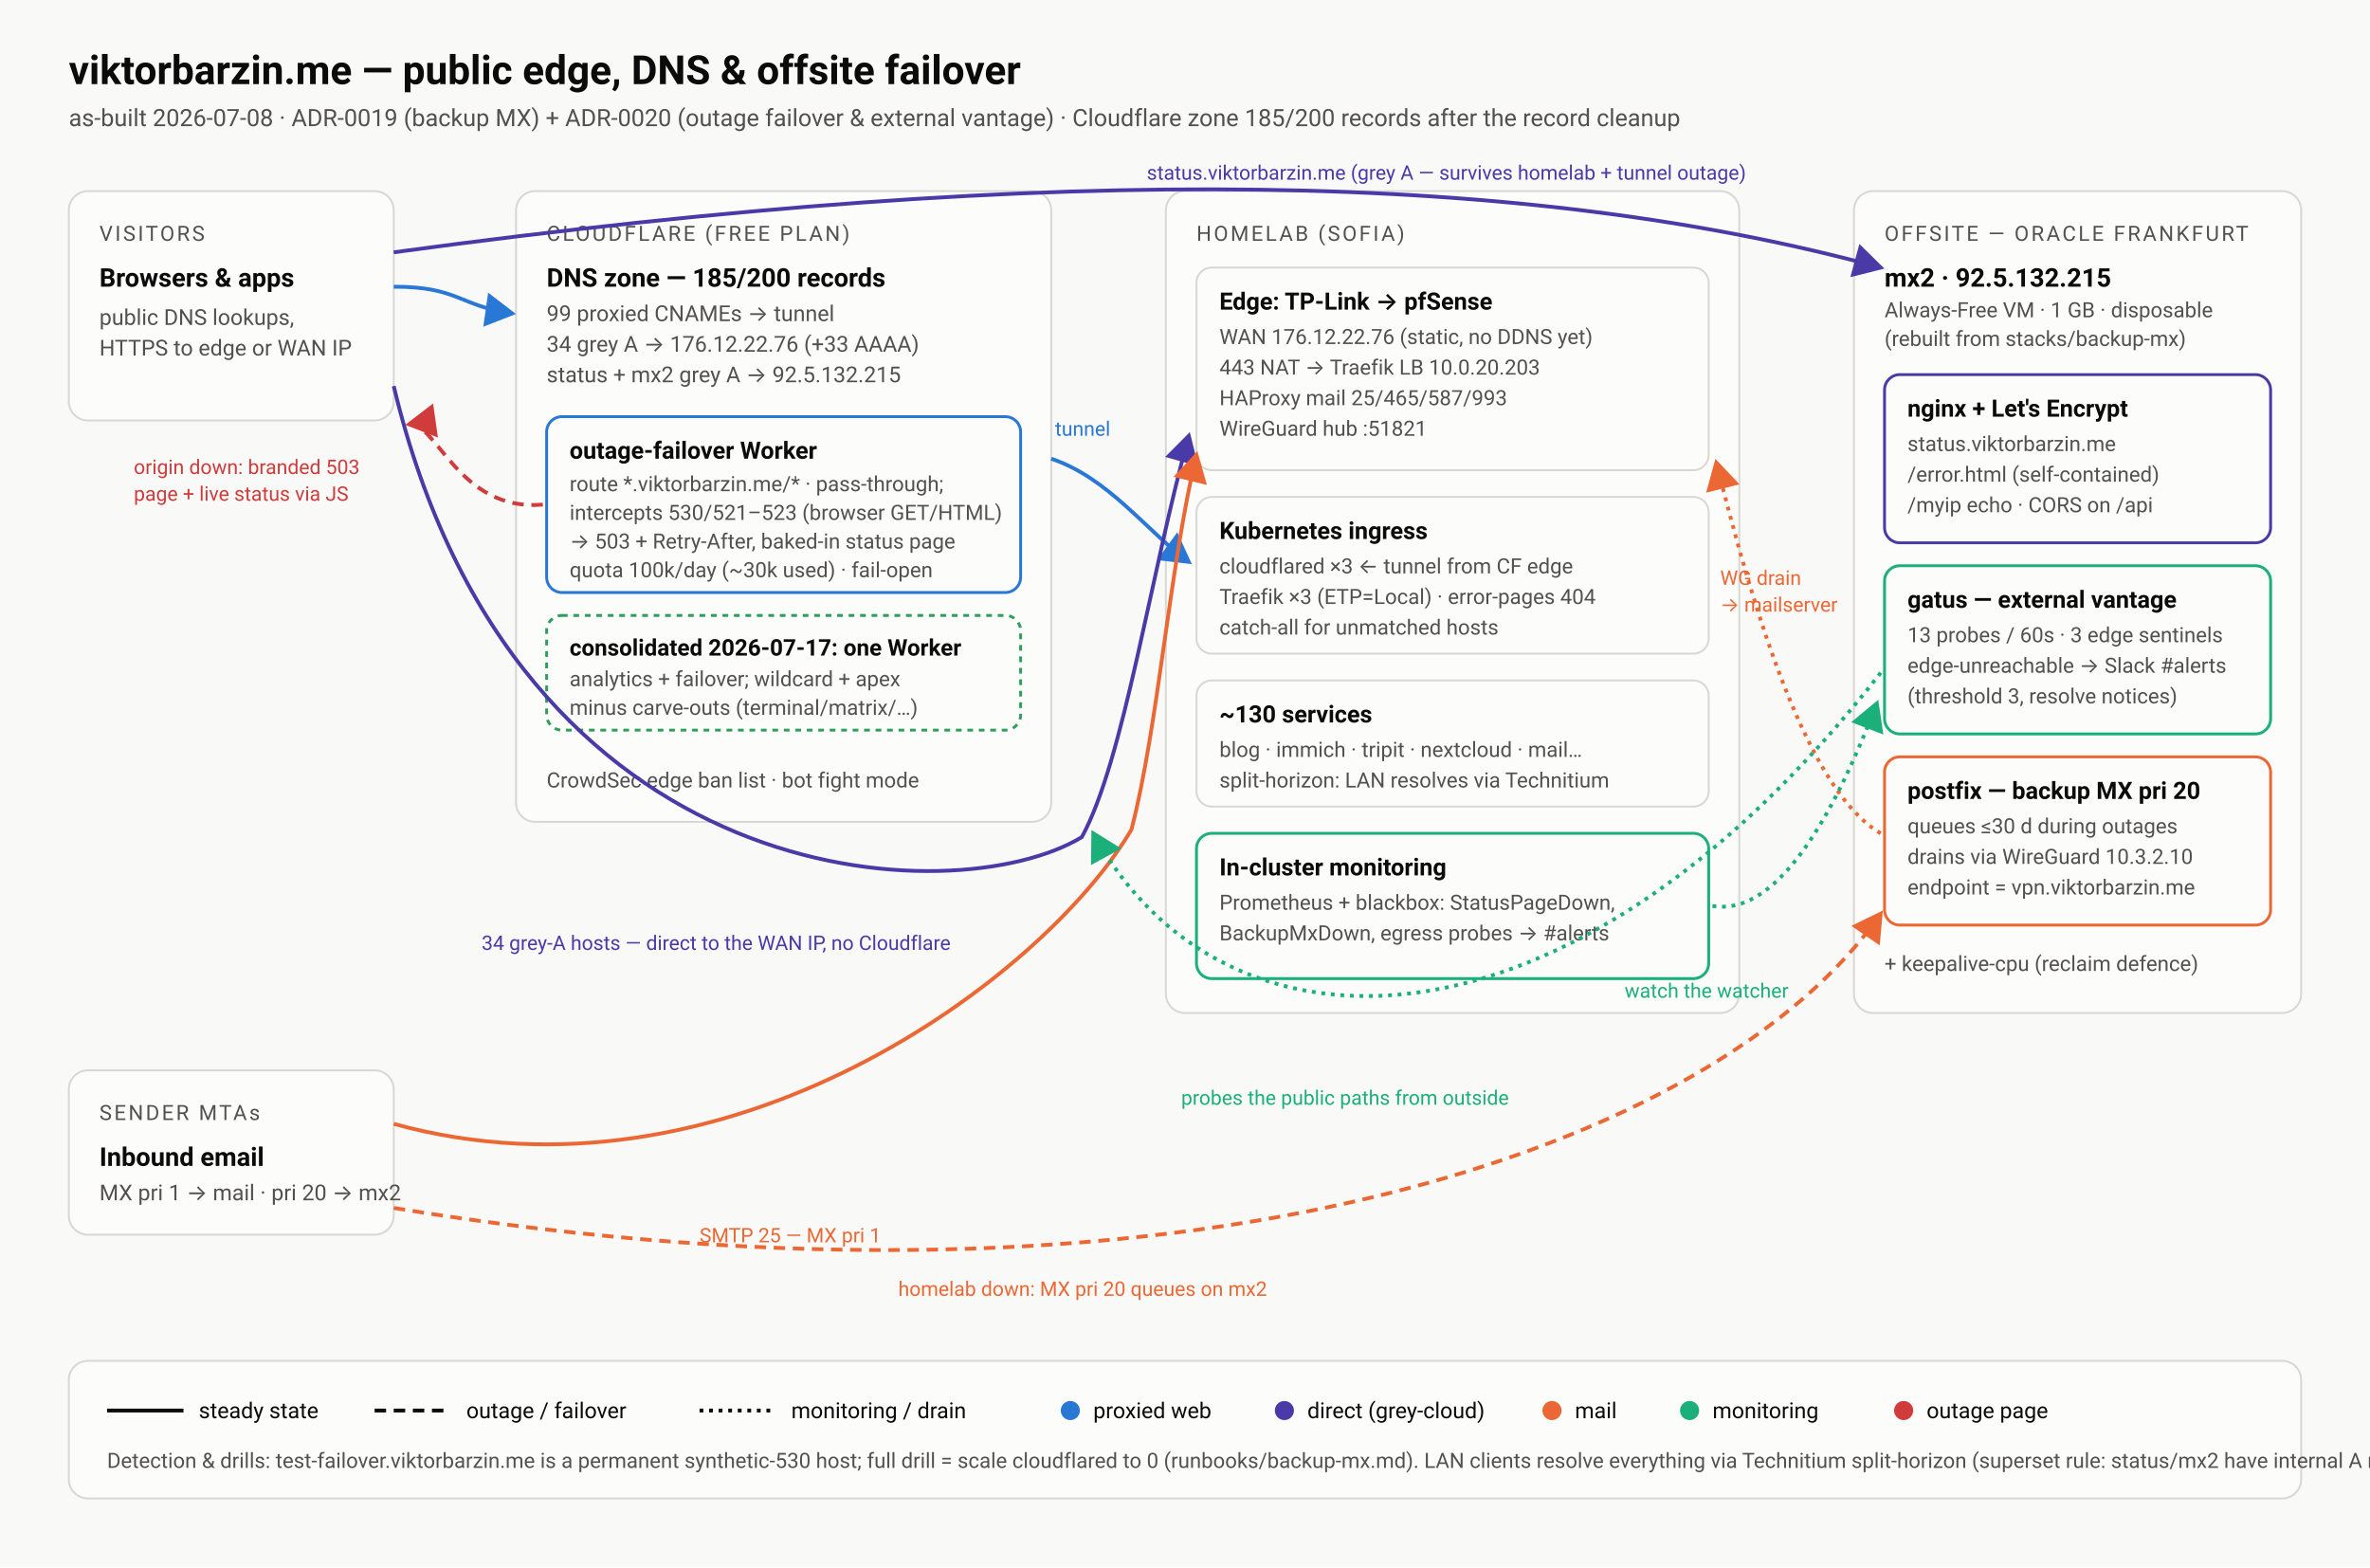
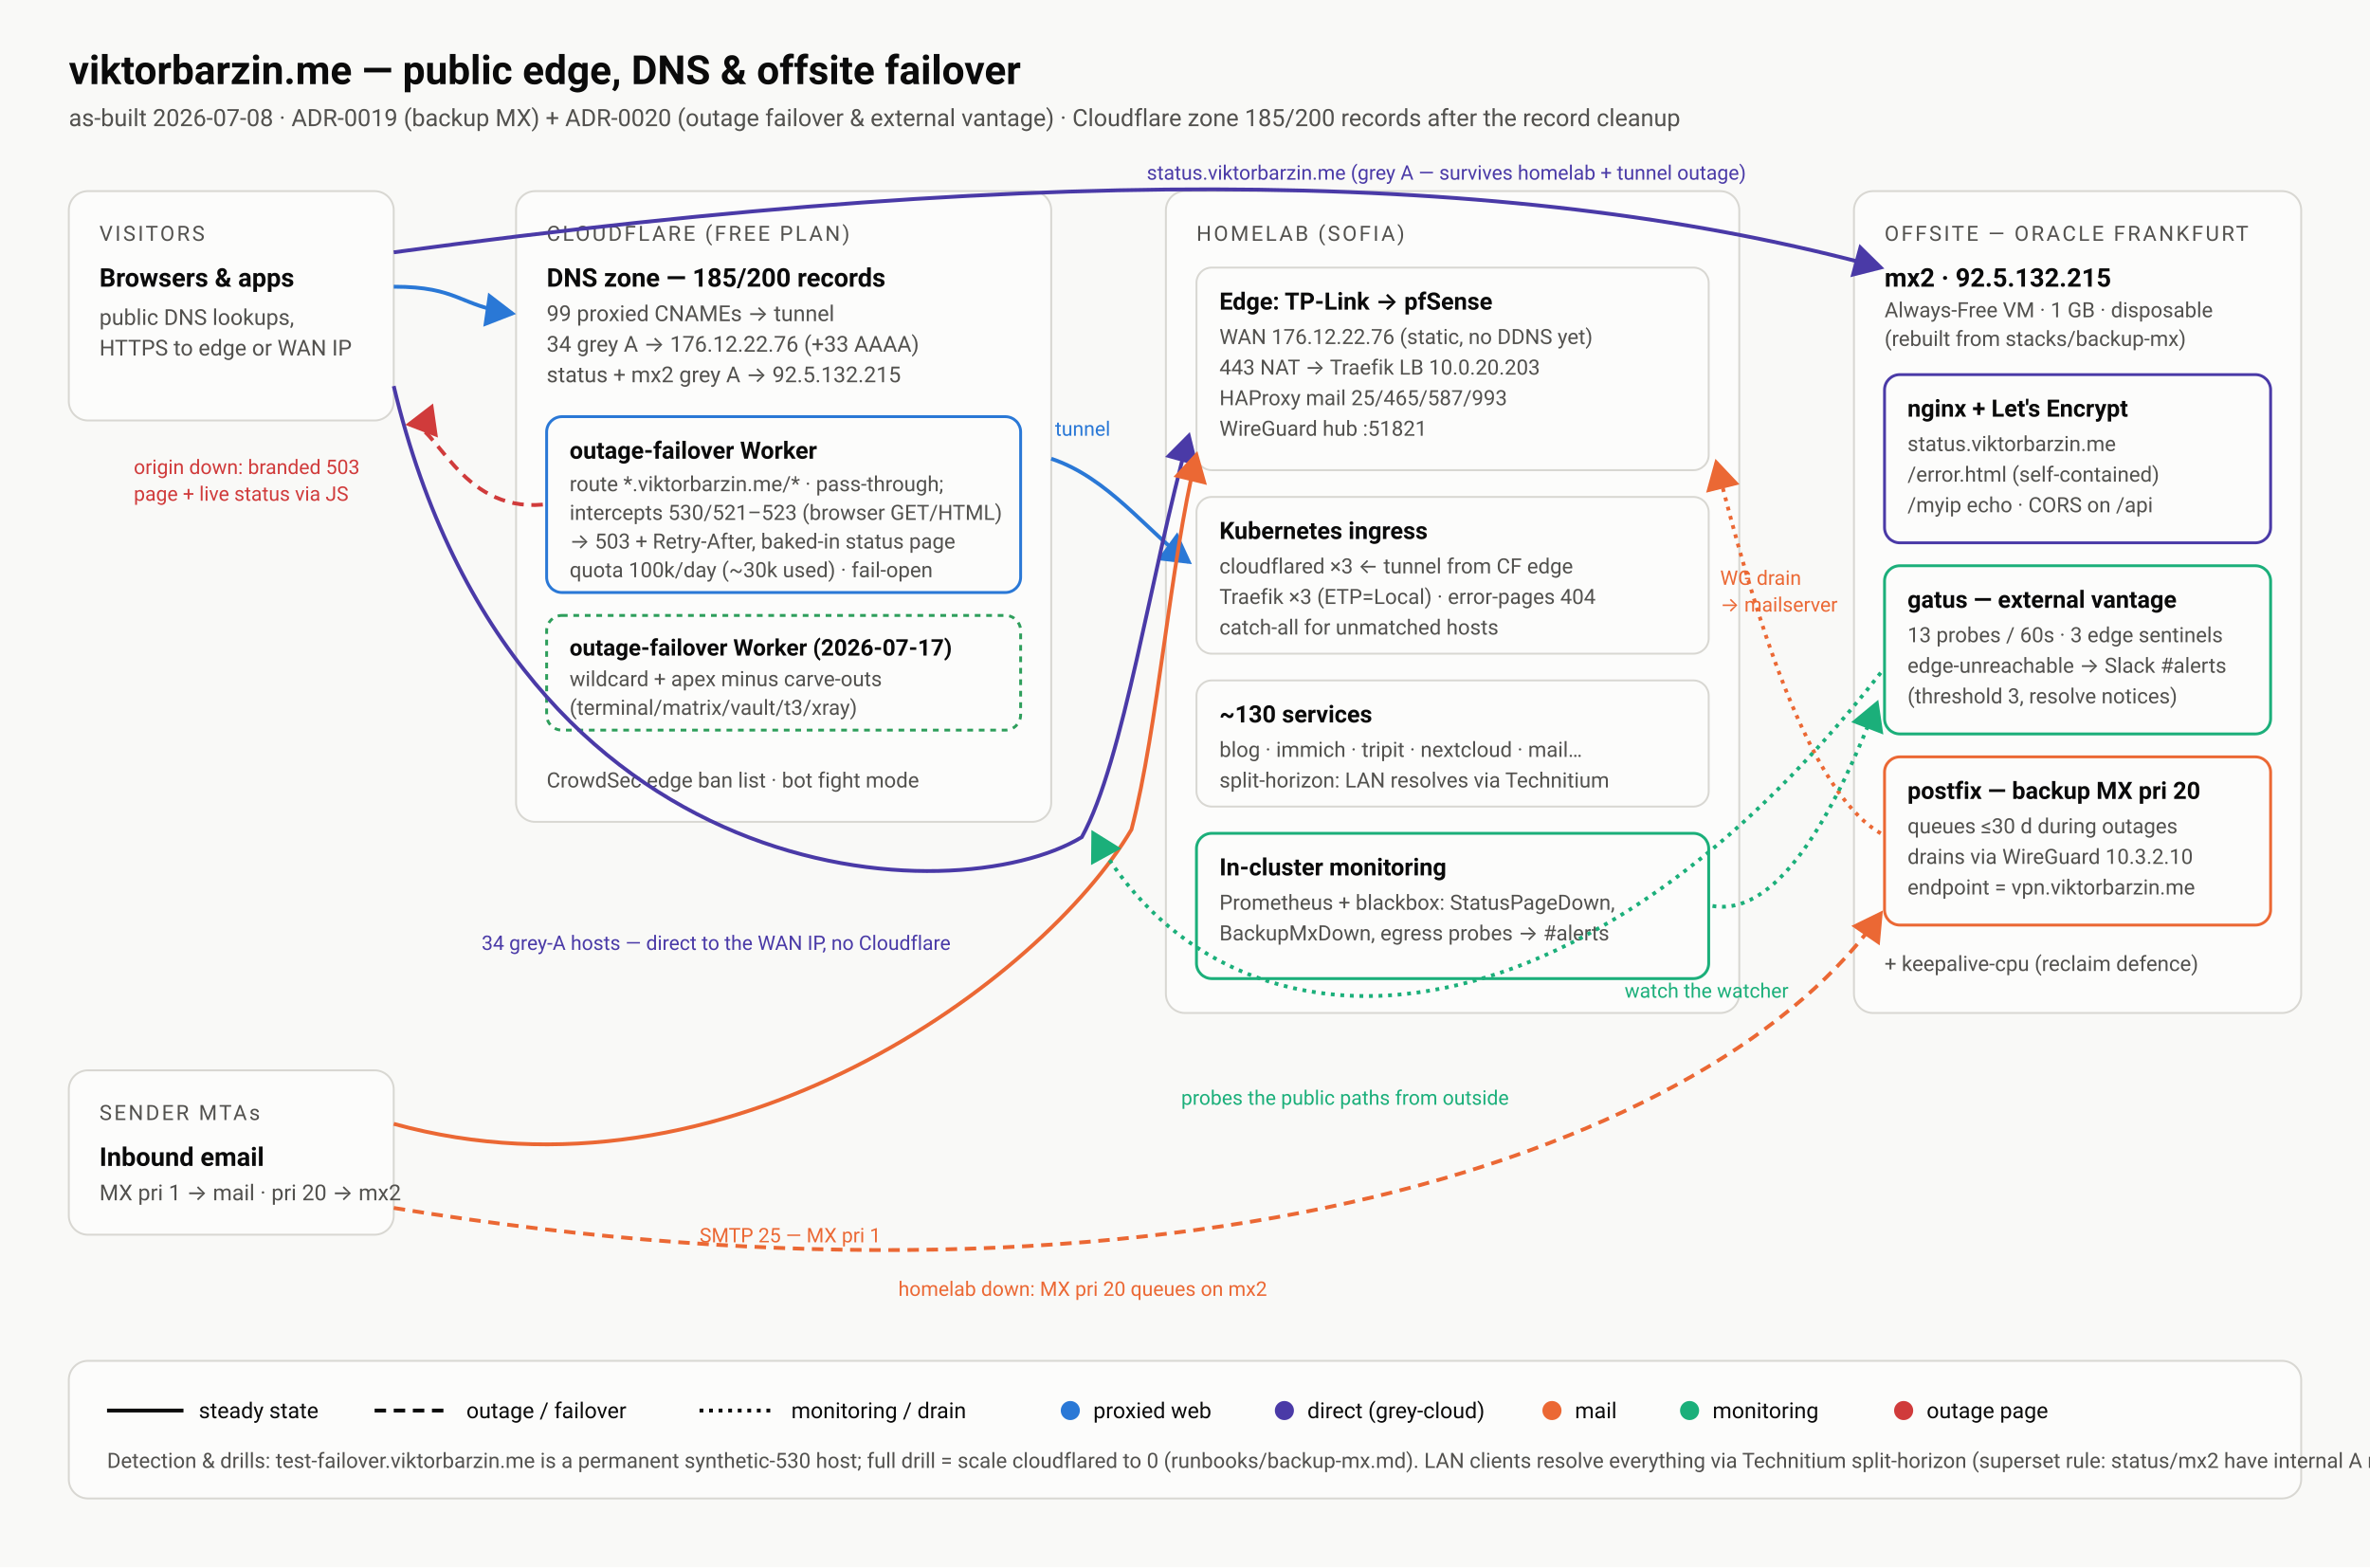
<svg xmlns="http://www.w3.org/2000/svg" width="1240" height="820" viewBox="0 0 1240 820" font-family="system-ui, -apple-system, 'Segoe UI', Roboto, sans-serif">
  <defs>
    <marker id="ab" markerWidth="9" markerHeight="9" refX="7" refY="4.5" orient="auto">
      <path d="M0,0 L8,4.5 L0,9 z" fill="#2a78d6" />
    </marker>
    <marker id="av" markerWidth="9" markerHeight="9" refX="7" refY="4.5" orient="auto">
      <path d="M0,0 L8,4.5 L0,9 z" fill="#4a3aa7" />
    </marker>
    <marker id="ar" markerWidth="9" markerHeight="9" refX="7" refY="4.5" orient="auto">
      <path d="M0,0 L8,4.5 L0,9 z" fill="#d03b3b" />
    </marker>
    <marker id="ao" markerWidth="9" markerHeight="9" refX="7" refY="4.5" orient="auto">
      <path d="M0,0 L8,4.5 L0,9 z" fill="#eb6834" />
    </marker>
    <marker id="aa" markerWidth="9" markerHeight="9" refX="7" refY="4.5" orient="auto">
      <path d="M0,0 L8,4.5 L0,9 z" fill="#1baf7a" />
    </marker>
  </defs>
  <rect width="1240" height="820" fill="#f9f9f7" />
  <text x="36" y="44" font-size="21" font-weight="650" fill="#0b0b0b">viktorbarzin.me — public edge, DNS &amp; offsite failover</text>
  <text x="36" y="66" font-size="12.5" fill="#52514e">as-built 2026-07-08 · ADR-0019 (backup MX) + ADR-0020 (outage failover &amp; external vantage) · Cloudflare zone 185/200 records after the record cleanup</text>
  <rect x="36" y="100" width="170" height="120" rx="10" fill="#fcfcfb" stroke="#d8d7d2" />
  <text x="52" y="126" font-size="11" letter-spacing="1.2" fill="#52514e">VISITORS</text>
  <text x="52" y="150" font-size="13.5" font-weight="600" fill="#0b0b0b">Browsers &amp; apps</text>
  <text x="52" y="170" font-size="11.5" fill="#52514e">public DNS lookups,</text>
  <text x="52" y="186" font-size="11.5" fill="#52514e">HTTPS to edge or WAN IP</text>
  <rect x="36" y="560" width="170" height="86" rx="10" fill="#fcfcfb" stroke="#d8d7d2" />
  <text x="52" y="586" font-size="11" letter-spacing="1.2" fill="#52514e">SENDER MTAs</text>
  <text x="52" y="610" font-size="13.5" font-weight="600" fill="#0b0b0b">Inbound email</text>
  <text x="52" y="628" font-size="11.5" fill="#52514e">MX pri 1 → mail · pri 20 → mx2</text>
  <rect x="270" y="100" width="280" height="330" rx="10" fill="#fcfcfb" stroke="#d8d7d2" />
  <text x="286" y="126" font-size="11" letter-spacing="1.2" fill="#52514e">CLOUDFLARE (FREE PLAN)</text>
  <text x="286" y="150" font-size="13.5" font-weight="600" fill="#0b0b0b">DNS zone — 185/200 records</text>
  <text x="286" y="168" font-size="11.5" fill="#52514e">99 proxied CNAMEs → tunnel</text>
  <text x="286" y="184" font-size="11.5" fill="#52514e">34 grey A → 176.12.22.76 (+33 AAAA)</text>
  <text x="286" y="200" font-size="11.5" fill="#52514e">status + mx2 grey A → 92.5.132.215</text>
  <rect x="286" y="218" width="248" height="92" rx="8" fill="none" stroke="#2a78d6" stroke-width="1.5" />
  <text x="298" y="240" font-size="12.5" font-weight="600" fill="#0b0b0b">outage-failover Worker</text>
  <text x="298" y="257" font-size="11" fill="#52514e">route *.viktorbarzin.me/* · pass-through;</text>
  <text x="298" y="272" font-size="11" fill="#52514e">intercepts 530/521–523 (browser GET/HTML)</text>
  <text x="298" y="287" font-size="11" fill="#52514e">→ 503 + Retry-After, baked-in status page</text>
  <text x="298" y="302" font-size="11" fill="#52514e">quota 100k/day (~30k used) · fail-open</text>
  <rect x="286" y="322" width="248" height="60" rx="8" fill="none" stroke="#2e9e5b" stroke-width="1.5" stroke-dasharray="3 3" />
-   <text x="298" y="343" font-size="12" font-weight="600" fill="#0b0b0b">consolidated 2026-07-17: one Worker</text>
-   <text x="298" y="359" font-size="11" fill="#52514e">analytics + failover; wildcard + apex</text>
-   <text x="298" y="374" font-size="11" fill="#52514e">minus carve-outs (terminal/matrix/…)</text>
+   <text x="298" y="343" font-size="12" font-weight="600" fill="#0b0b0b">outage-failover Worker (2026-07-17)</text>
+   <text x="298" y="359" font-size="11" fill="#52514e">wildcard + apex minus carve-outs</text>
+   <text x="298" y="374" font-size="11" fill="#52514e">(terminal/matrix/vault/t3/xray)</text>
  <text x="286" y="412" font-size="11" fill="#52514e">CrowdSec edge ban list · bot fight mode</text>
  <rect x="610" y="100" width="300" height="430" rx="10" fill="#fcfcfb" stroke="#d8d7d2" />
  <text x="626" y="126" font-size="11" letter-spacing="1.2" fill="#52514e">HOMELAB (SOFIA)</text>
  <rect x="626" y="140" width="268" height="106" rx="8" fill="none" stroke="#d8d7d2" />
  <text x="638" y="162" font-size="12.5" font-weight="600" fill="#0b0b0b">Edge: TP-Link → pfSense</text>
  <text x="638" y="180" font-size="11" fill="#52514e">WAN 176.12.22.76 (static, no DDNS yet)</text>
  <text x="638" y="196" font-size="11" fill="#52514e">443 NAT → Traefik LB 10.0.20.203</text>
  <text x="638" y="212" font-size="11" fill="#52514e">HAProxy mail 25/465/587/993</text>
  <text x="638" y="228" font-size="11" fill="#52514e">WireGuard hub :51821</text>
  <rect x="626" y="260" width="268" height="82" rx="8" fill="none" stroke="#d8d7d2" />
  <text x="638" y="282" font-size="12.5" font-weight="600" fill="#0b0b0b">Kubernetes ingress</text>
  <text x="638" y="300" font-size="11" fill="#52514e">cloudflared ×3 ← tunnel from CF edge</text>
  <text x="638" y="316" font-size="11" fill="#52514e">Traefik ×3 (ETP=Local) · error-pages 404</text>
  <text x="638" y="332" font-size="11" fill="#52514e">catch-all for unmatched hosts</text>
  <rect x="626" y="356" width="268" height="66" rx="8" fill="none" stroke="#d8d7d2" />
  <text x="638" y="378" font-size="12.5" font-weight="600" fill="#0b0b0b">~130 services</text>
  <text x="638" y="396" font-size="11" fill="#52514e">blog · immich · tripit · nextcloud · mail…</text>
  <text x="638" y="412" font-size="11" fill="#52514e">split-horizon: LAN resolves via Technitium</text>
  <rect x="626" y="436" width="268" height="76" rx="8" fill="none" stroke="#1baf7a" stroke-width="1.5" />
  <text x="638" y="458" font-size="12.5" font-weight="600" fill="#0b0b0b">In-cluster monitoring</text>
  <text x="638" y="476" font-size="11" fill="#52514e">Prometheus + blackbox: StatusPageDown,</text>
  <text x="638" y="492" font-size="11" fill="#52514e">BackupMxDown, egress probes → #alerts</text>
  <rect x="970" y="100" width="234" height="430" rx="10" fill="#fcfcfb" stroke="#d8d7d2" />
  <text x="986" y="126" font-size="11" letter-spacing="1.2" fill="#52514e">OFFSITE — ORACLE FRANKFURT</text>
  <text x="986" y="150" font-size="13.5" font-weight="600" fill="#0b0b0b">mx2 · 92.5.132.215</text>
  <text x="986" y="166" font-size="11" fill="#52514e">Always-Free VM · 1 GB · disposable</text>
  <text x="986" y="181" font-size="11" fill="#52514e">(rebuilt from stacks/backup-mx)</text>
  <rect x="986" y="196" width="202" height="88" rx="8" fill="none" stroke="#4a3aa7" stroke-width="1.5" />
  <text x="998" y="218" font-size="12.5" font-weight="600" fill="#0b0b0b">nginx + Let's Encrypt</text>
  <text x="998" y="236" font-size="11" fill="#52514e">status.viktorbarzin.me</text>
  <text x="998" y="252" font-size="11" fill="#52514e">/error.html (self-contained)</text>
  <text x="998" y="268" font-size="11" fill="#52514e">/myip echo · CORS on /api</text>
  <rect x="986" y="296" width="202" height="88" rx="8" fill="none" stroke="#1baf7a" stroke-width="1.5" />
  <text x="998" y="318" font-size="12.5" font-weight="600" fill="#0b0b0b">gatus — external vantage</text>
  <text x="998" y="336" font-size="11" fill="#52514e">13 probes / 60s · 3 edge sentinels</text>
  <text x="998" y="352" font-size="11" fill="#52514e">edge-unreachable → Slack #alerts</text>
  <text x="998" y="368" font-size="11" fill="#52514e">(threshold 3, resolve notices)</text>
  <rect x="986" y="396" width="202" height="88" rx="8" fill="none" stroke="#eb6834" stroke-width="1.5" />
  <text x="998" y="418" font-size="12.5" font-weight="600" fill="#0b0b0b">postfix — backup MX pri 20</text>
  <text x="998" y="436" font-size="11" fill="#52514e">queues ≤30 d during outages</text>
  <text x="998" y="452" font-size="11" fill="#52514e">drains via WireGuard 10.3.2.10</text>
  <text x="998" y="468" font-size="11" fill="#52514e">endpoint = vpn.viktorbarzin.me</text>
  <text x="986" y="508" font-size="11" fill="#52514e">+ keepalive-cpu (reclaim defence)</text>
  <path d="M206,150 C240,150 240,160 268,164" fill="none" stroke="#2a78d6" stroke-width="2" marker-end="url(#ab)" />
  <path d="M550,240 C580,250 600,278 622,294" fill="none" stroke="#2a78d6" stroke-width="2" marker-end="url(#ab)" />
  <text x="552" y="228" font-size="10.5" fill="#2a78d6">tunnel</text>
  <path d="M206,202 C270,470 500,478 566,438 C588,398 602,300 622,228" fill="none" stroke="#4a3aa7" stroke-width="2" marker-end="url(#av)" />
  <text x="252" y="497" font-size="10.5" fill="#4a3aa7">34 grey-A hosts — direct to the WAN IP, no Cloudflare</text>
  <path d="M206,132 C560,84 800,90 984,140 " fill="none" stroke="#4a3aa7" stroke-width="2" marker-end="url(#av)" />
  <text x="600" y="94" font-size="10.5" fill="#4a3aa7">status.viktorbarzin.me (grey A — survives homelab + tunnel outage)</text>
  <path d="M284,264 C240,268 228,220 214,222 " fill="none" stroke="#d03b3b" stroke-width="2" stroke-dasharray="6 4" marker-end="url(#ar)" />
  <text x="70" y="248" font-size="10.5" fill="#d03b3b">origin down: branded 503</text>
  <text x="70" y="262" font-size="10.5" fill="#d03b3b">page + live status via JS</text>
  <path d="M206,588 C380,636 546,512 592,434 C606,380 612,296 626,238" fill="none" stroke="#eb6834" stroke-width="2" marker-end="url(#ao)" />
  <text x="366" y="650" font-size="10.5" fill="#eb6834">SMTP 25 — MX pri 1</text>
  <path d="M206,632 C620,700 900,600 984,478 " fill="none" stroke="#eb6834" stroke-width="2" stroke-dasharray="6 4" marker-end="url(#ao)" />
  <text x="470" y="678" font-size="10.5" fill="#eb6834">homelab down: MX pri 20 queues on mx2</text>
  <path d="M984,436 C946,414 918,322 898,242" fill="none" stroke="#eb6834" stroke-width="2" stroke-dasharray="2 3" marker-end="url(#ao)" />
  <text x="900" y="306" font-size="10.5" fill="#eb6834">WG drain</text>
  <text x="900" y="320" font-size="10.5" fill="#eb6834">→ mailserver</text>
  <path d="M984,352 C820,562 640,560 572,436" fill="none" stroke="#1baf7a" stroke-width="2" stroke-dasharray="2 3" marker-end="url(#aa)" />
  <text x="618" y="578" font-size="10.5" fill="#1baf7a">probes the public paths from outside</text>
  <path d="M896,474 C932,480 962,420 982,368" fill="none" stroke="#1baf7a" stroke-width="2" stroke-dasharray="2 3" marker-end="url(#aa)" />
  <text x="850" y="522" font-size="10.5" fill="#1baf7a">watch the watcher</text>
  <rect x="36" y="712" width="1168" height="72" rx="10" fill="#fcfcfb" stroke="#d8d7d2" />
  <line x1="56" y1="738" x2="96" y2="738" stroke="#0b0b0b" stroke-width="2" />
  <text x="104" y="742" font-size="11.5" fill="#0b0b0b">steady state</text>
  <line x1="196" y1="738" x2="236" y2="738" stroke="#0b0b0b" stroke-width="2" stroke-dasharray="6 4" />
  <text x="244" y="742" font-size="11.5" fill="#0b0b0b">outage / failover</text>
  <line x1="366" y1="738" x2="406" y2="738" stroke="#0b0b0b" stroke-width="2" stroke-dasharray="2 3" />
  <text x="414" y="742" font-size="11.5" fill="#0b0b0b">monitoring / drain</text>
  <circle cx="560" cy="738" r="5" fill="#2a78d6" />
  <text x="572" y="742" font-size="11.5" fill="#0b0b0b">proxied web</text>
  <circle cx="672" cy="738" r="5" fill="#4a3aa7" />
  <text x="684" y="742" font-size="11.5" fill="#0b0b0b">direct (grey-cloud)</text>
  <circle cx="812" cy="738" r="5" fill="#eb6834" />
  <text x="824" y="742" font-size="11.5" fill="#0b0b0b">mail</text>
  <circle cx="884" cy="738" r="5" fill="#1baf7a" />
  <text x="896" y="742" font-size="11.5" fill="#0b0b0b">monitoring</text>
  <circle cx="996" cy="738" r="5" fill="#d03b3b" />
  <text x="1008" y="742" font-size="11.5" fill="#0b0b0b">outage page</text>
  <text x="56" y="768" font-size="11" fill="#52514e">Detection &amp; drills: test-failover.viktorbarzin.me is a permanent synthetic-530 host; full drill = scale cloudflared to 0 (runbooks/backup-mx.md). LAN clients resolve everything via Technitium split-horizon (superset rule: status/mx2 have internal A records).</text>
</svg>
